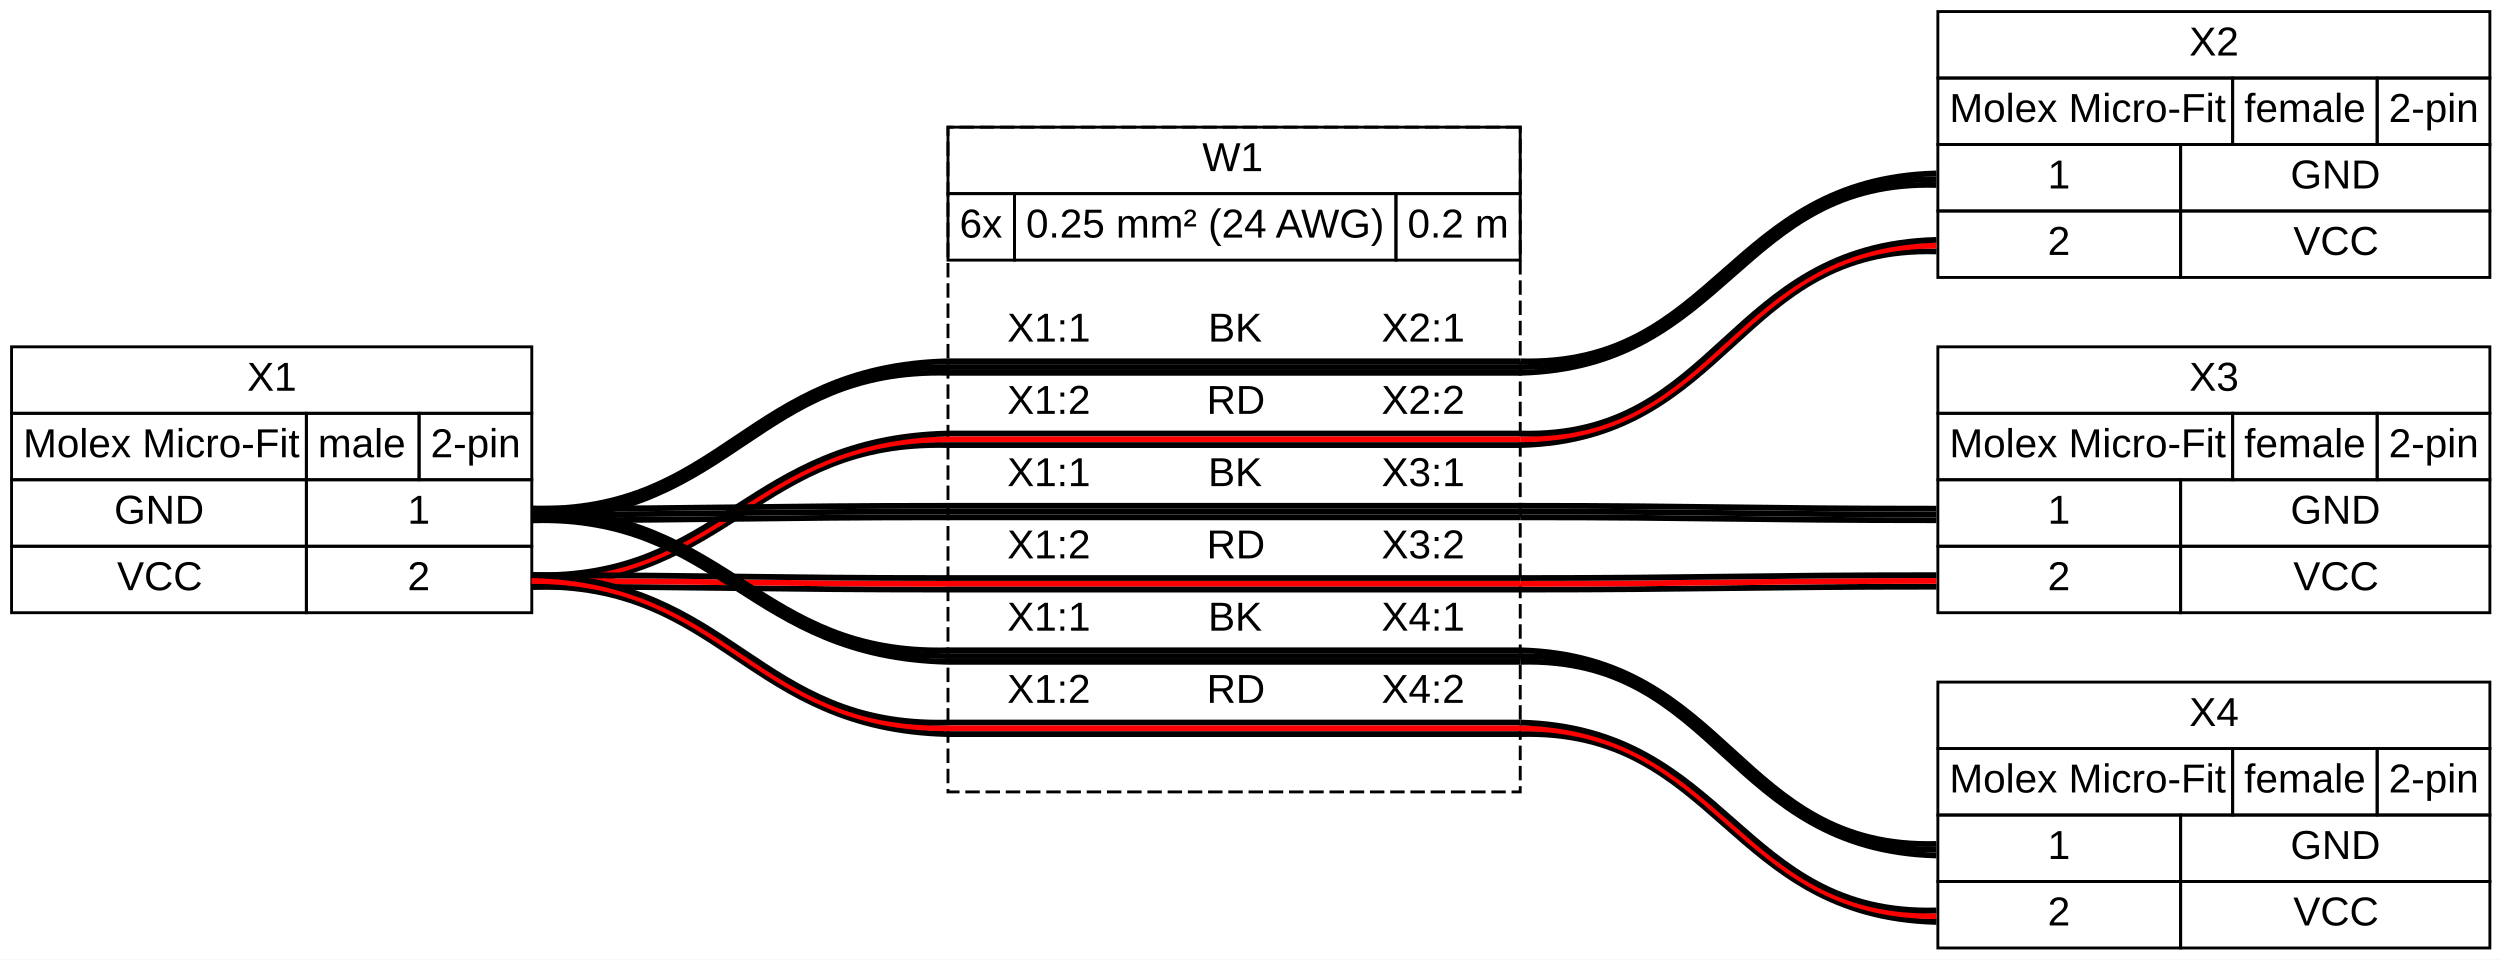
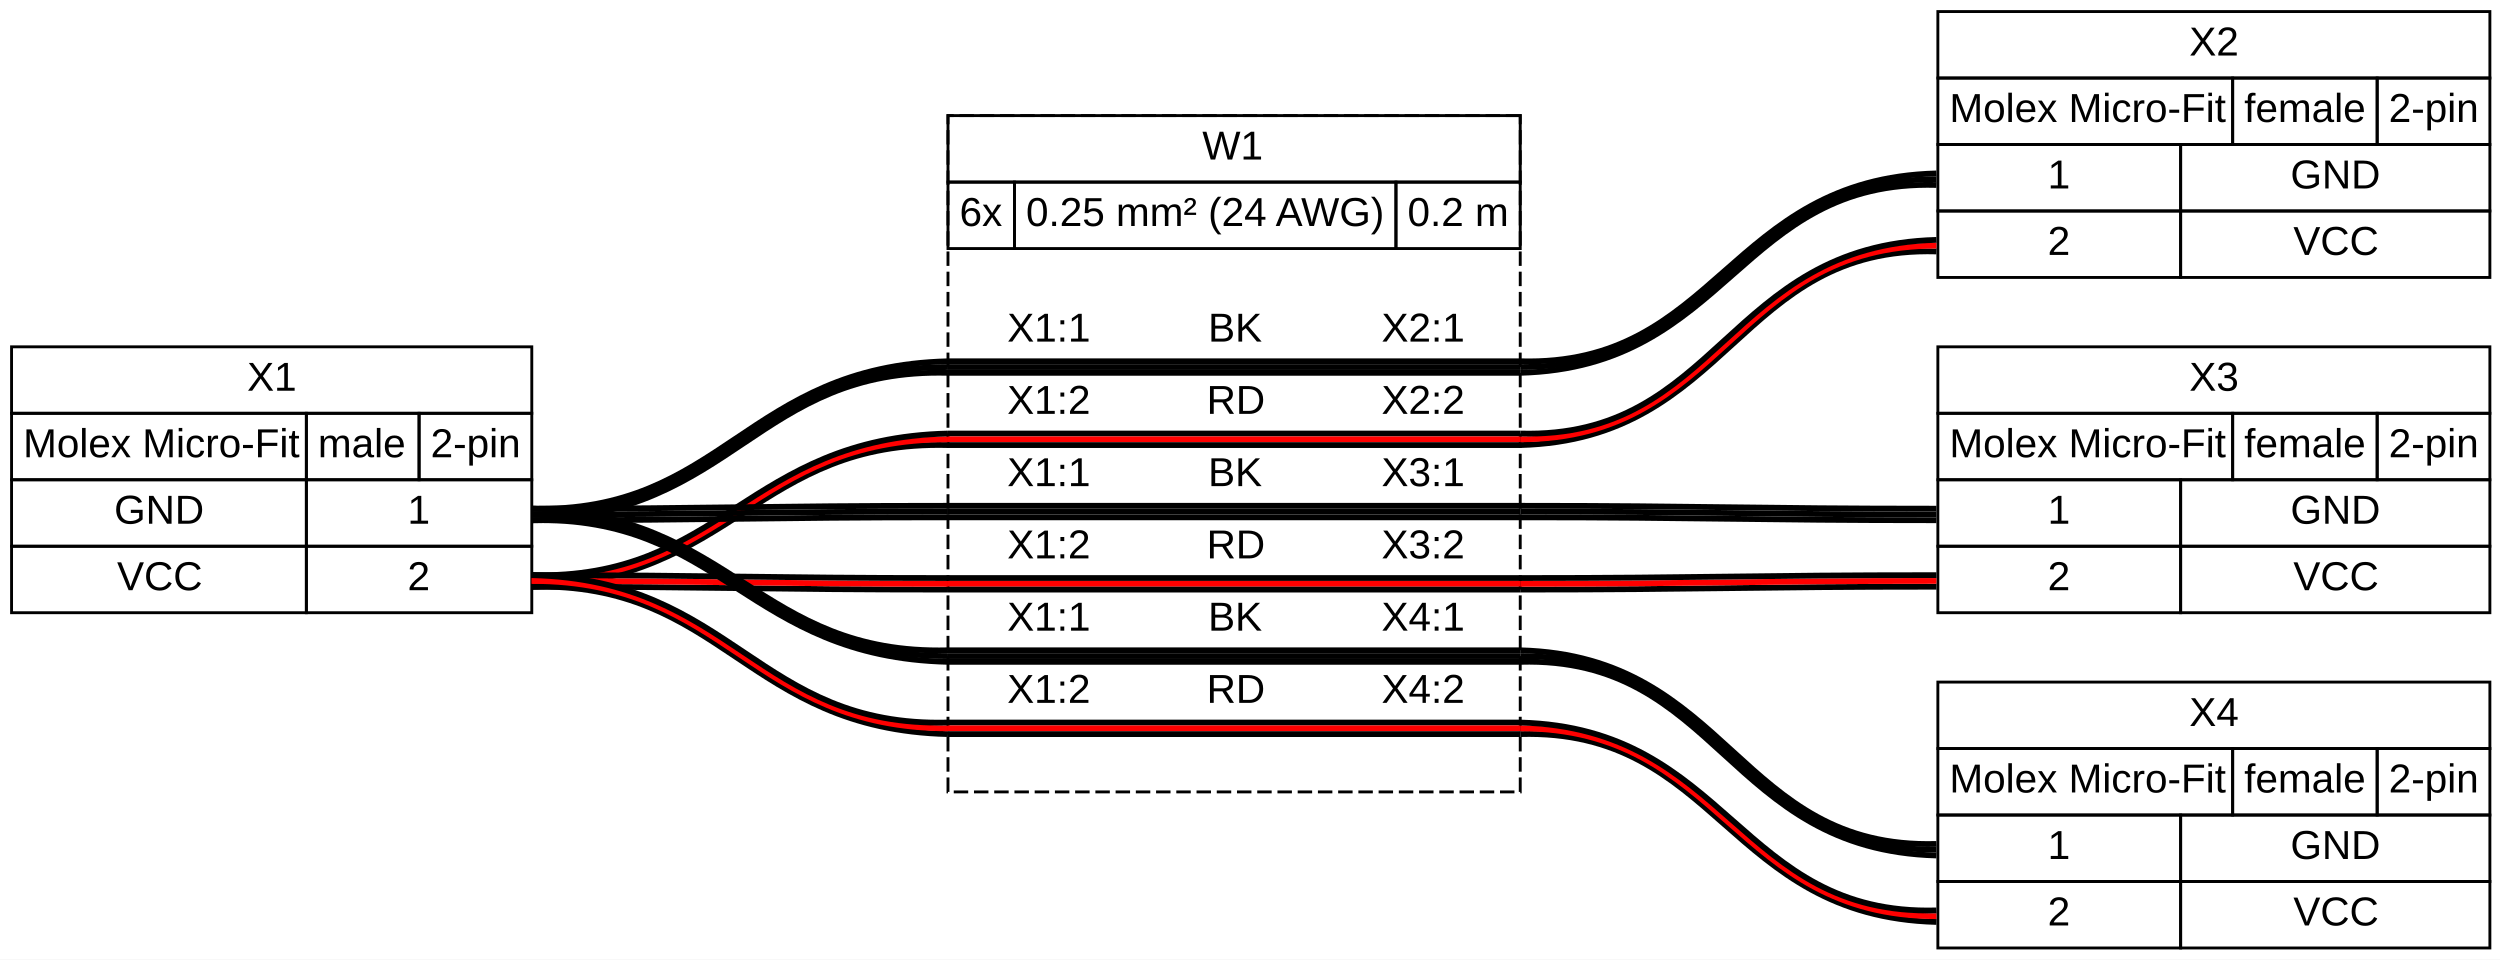
<svg xmlns="http://www.w3.org/2000/svg" width="865pt" height="332pt" viewBox="0.00 0.00 865.00 332.00">
  <g id="graph0" class="graph" transform="scale(1 1) rotate(0) translate(4 328)">
    <polygon fill="white" stroke="transparent" points="-4,4 -4,-328 861,-328 861,4 -4,4" />
    <g id="node1" class="node">
      <polygon fill="white" stroke="transparent" points="180,-208 0,-208 0,-116 180,-116 180,-208" />
      <polygon fill="none" stroke="black" points="0,-185 0,-208 180,-208 180,-185 0,-185" />
      <text text-anchor="start" x="81.5" y="-192.8" font-family="arial" font-size="14.00">X1</text>
      <polygon fill="none" stroke="black" points="0,-162 0,-185 102,-185 102,-162 0,-162" />
      <text text-anchor="start" x="4" y="-169.8" font-family="arial" font-size="14.00">Molex Micro-Fit</text>
      <polygon fill="none" stroke="black" points="102,-162 102,-185 141,-185 141,-162 102,-162" />
      <text text-anchor="start" x="106" y="-169.8" font-family="arial" font-size="14.00">male</text>
      <polygon fill="none" stroke="black" points="141,-162 141,-185 180,-185 180,-162 141,-162" />
      <text text-anchor="start" x="145" y="-169.8" font-family="arial" font-size="14.00">2-pin</text>
      <polygon fill="none" stroke="black" points="0,-139 0,-162 102,-162 102,-139 0,-139" />
      <text text-anchor="start" x="35.5" y="-146.8" font-family="arial" font-size="14.00">GND</text>
      <polygon fill="none" stroke="black" points="102,-139 102,-162 180,-162 180,-139 102,-139" />
      <text text-anchor="start" x="137" y="-146.8" font-family="arial" font-size="14.00">1</text>
      <polygon fill="none" stroke="black" points="0,-116 0,-139 102,-139 102,-116 0,-116" />
      <text text-anchor="start" x="36.5" y="-123.8" font-family="arial" font-size="14.00">VCC</text>
      <polygon fill="none" stroke="black" points="102,-116 102,-139 180,-139 180,-116 102,-116" />
      <text text-anchor="start" x="137" y="-123.8" font-family="arial" font-size="14.00">2</text>
    </g>
    <g id="node5" class="node">
-       <polygon fill="white" stroke="black" stroke-dasharray="5,2" points="522,-284 324,-284 324,-54 522,-54 522,-284" />
-       <polygon fill="none" stroke="black" points="324,-261 324,-284 522,-284 522,-261 324,-261" />
-       <text text-anchor="start" x="412" y="-268.8" font-family="arial" font-size="14.00">W1</text>
-       <polygon fill="none" stroke="black" points="324,-238 324,-261 347,-261 347,-238 324,-238" />
-       <text text-anchor="start" x="328" y="-245.8" font-family="arial" font-size="14.00">6x</text>
-       <polygon fill="none" stroke="black" points="347,-238 347,-261 479,-261 479,-238 347,-238" />
-       <text text-anchor="start" x="351" y="-245.8" font-family="arial" font-size="14.00">0.25 mm² (24 AWG)</text>
-       <polygon fill="none" stroke="black" points="479,-238 479,-261 522,-261 522,-238 479,-238" />
-       <text text-anchor="start" x="483" y="-245.8" font-family="arial" font-size="14.00">0.2 m</text>
-       <text text-anchor="start" x="421" y="-226.8" font-family="arial" font-size="14.00"> </text>
+       <polygon fill="white" stroke="black" stroke-dasharray="5,2" points="522,-288 324,-288 324,-54 522,-54 522,-288" />
+       <polygon fill="none" stroke="black" points="324,-265 324,-288 522,-288 522,-265 324,-265" />
+       <text text-anchor="start" x="412" y="-272.8" font-family="arial" font-size="14.00">W1</text>
+       <polygon fill="none" stroke="black" points="324,-242 324,-265 347,-265 347,-242 324,-242" />
+       <text text-anchor="start" x="328" y="-249.8" font-family="arial" font-size="14.00">6x</text>
+       <polygon fill="none" stroke="black" points="347,-242 347,-265 479,-265 479,-242 347,-242" />
+       <text text-anchor="start" x="351" y="-249.8" font-family="arial" font-size="14.00">0.25 mm² (24 AWG)</text>
+       <polygon fill="none" stroke="black" points="479,-242 479,-265 522,-265 522,-242 479,-242" />
+       <text text-anchor="start" x="483" y="-249.8" font-family="arial" font-size="14.00">0.2 m</text>
+       <text text-anchor="start" x="356.5" y="-228.8" font-family="arial" font-size="14.00"> </text>
      <text text-anchor="start" x="344.5" y="-209.8" font-family="arial" font-size="14.00">X1:1</text>
      <text text-anchor="start" x="414" y="-209.8" font-family="arial" font-size="14.00">BK</text>
      <text text-anchor="start" x="474" y="-209.8" font-family="arial" font-size="14.00">X2:1</text>
      <polygon fill="#000000" stroke="transparent" points="324,-202 324,-204 522,-204 522,-202 324,-202" />
      <polygon fill="#000000" stroke="transparent" points="324,-200 324,-202 522,-202 522,-200 324,-200" />
      <polygon fill="#000000" stroke="transparent" points="324,-198 324,-200 522,-200 522,-198 324,-198" />
      <text text-anchor="start" x="344.5" y="-184.8" font-family="arial" font-size="14.00">X1:2</text>
      <text text-anchor="start" x="413.5" y="-184.8" font-family="arial" font-size="14.00">RD</text>
      <text text-anchor="start" x="474" y="-184.8" font-family="arial" font-size="14.00">X2:2</text>
      <polygon fill="#000000" stroke="transparent" points="324,-177 324,-179 522,-179 522,-177 324,-177" />
      <polygon fill="#ff0000" stroke="transparent" points="324,-175 324,-177 522,-177 522,-175 324,-175" />
      <polygon fill="#000000" stroke="transparent" points="324,-173 324,-175 522,-175 522,-173 324,-173" />
      <text text-anchor="start" x="344.5" y="-159.8" font-family="arial" font-size="14.00">X1:1</text>
      <text text-anchor="start" x="414" y="-159.8" font-family="arial" font-size="14.00">BK</text>
      <text text-anchor="start" x="474" y="-159.8" font-family="arial" font-size="14.00">X3:1</text>
      <polygon fill="#000000" stroke="transparent" points="324,-152 324,-154 522,-154 522,-152 324,-152" />
      <polygon fill="#000000" stroke="transparent" points="324,-150 324,-152 522,-152 522,-150 324,-150" />
      <polygon fill="#000000" stroke="transparent" points="324,-148 324,-150 522,-150 522,-148 324,-148" />
      <text text-anchor="start" x="344.5" y="-134.8" font-family="arial" font-size="14.00">X1:2</text>
      <text text-anchor="start" x="413.5" y="-134.8" font-family="arial" font-size="14.00">RD</text>
      <text text-anchor="start" x="474" y="-134.8" font-family="arial" font-size="14.00">X3:2</text>
      <polygon fill="#000000" stroke="transparent" points="324,-127 324,-129 522,-129 522,-127 324,-127" />
      <polygon fill="#ff0000" stroke="transparent" points="324,-125 324,-127 522,-127 522,-125 324,-125" />
      <polygon fill="#000000" stroke="transparent" points="324,-123 324,-125 522,-125 522,-123 324,-123" />
      <text text-anchor="start" x="344.5" y="-109.8" font-family="arial" font-size="14.00">X1:1</text>
      <text text-anchor="start" x="414" y="-109.8" font-family="arial" font-size="14.00">BK</text>
      <text text-anchor="start" x="474" y="-109.8" font-family="arial" font-size="14.00">X4:1</text>
      <polygon fill="#000000" stroke="transparent" points="324,-102 324,-104 522,-104 522,-102 324,-102" />
      <polygon fill="#000000" stroke="transparent" points="324,-100 324,-102 522,-102 522,-100 324,-100" />
      <polygon fill="#000000" stroke="transparent" points="324,-98 324,-100 522,-100 522,-98 324,-98" />
      <text text-anchor="start" x="344.5" y="-84.8" font-family="arial" font-size="14.00">X1:2</text>
      <text text-anchor="start" x="413.5" y="-84.8" font-family="arial" font-size="14.00">RD</text>
      <text text-anchor="start" x="474" y="-84.8" font-family="arial" font-size="14.00">X4:2</text>
      <polygon fill="#000000" stroke="transparent" points="324,-77 324,-79 522,-79 522,-77 324,-77" />
      <polygon fill="#ff0000" stroke="transparent" points="324,-75 324,-77 522,-77 522,-75 324,-75" />
      <polygon fill="#000000" stroke="transparent" points="324,-73 324,-75 522,-75 522,-73 324,-73" />
      <text text-anchor="start" x="356.5" y="-59.8" font-family="arial" font-size="14.00"> </text>
    </g>
    <g id="edge1" class="edge">
      <path fill="none" stroke="#000000" stroke-width="2" d="M180,-148C249.87,-149.68 258.08,-200.68 324,-199" />
      <path fill="none" stroke="#000000" stroke-width="2" d="M180,-150C247.9,-150 256.1,-201 324,-201" />
      <path fill="none" stroke="#000000" stroke-width="2" d="M180,-152C245.92,-150.32 254.13,-201.32 324,-203" />
    </g>
    <g id="edge3" class="edge">
      <path fill="none" stroke="#000000" stroke-width="2" d="M180,-125C249.57,-126.65 258.36,-175.65 324,-174" />
      <path fill="none" stroke="#ff0000" stroke-width="2" d="M180,-127C247.6,-127 256.4,-176 324,-176" />
      <path fill="none" stroke="#000000" stroke-width="2" d="M180,-129C245.64,-127.35 254.43,-176.35 324,-178" />
    </g>
    <g id="edge5" class="edge">
      <path fill="none" stroke="#000000" stroke-width="2" d="M180,-148C244.13,-148 260.12,-149 324,-149" />
      <path fill="none" stroke="#000000" stroke-width="2" d="M180,-150C244,-150 260,-151 324,-151" />
      <path fill="none" stroke="#000000" stroke-width="2" d="M180,-152C243.88,-152 259.87,-153 324,-153" />
    </g>
    <g id="edge7" class="edge">
      <path fill="none" stroke="#000000" stroke-width="2" d="M180,-125C243.88,-125 259.87,-124 324,-124" />
      <path fill="none" stroke="#ff0000" stroke-width="2" d="M180,-127C244,-127 260,-126 324,-126" />
      <path fill="none" stroke="#000000" stroke-width="2" d="M180,-129C244.13,-129 260.12,-128 324,-128" />
    </g>
    <g id="edge9" class="edge">
      <path fill="none" stroke="#000000" stroke-width="2" d="M180,-148C245.64,-149.65 254.43,-100.65 324,-99" />
      <path fill="none" stroke="#000000" stroke-width="2" d="M180,-150C247.6,-150 256.4,-101 324,-101" />
      <path fill="none" stroke="#000000" stroke-width="2" d="M180,-152C249.57,-150.35 258.36,-101.35 324,-103" />
    </g>
    <g id="edge11" class="edge">
      <path fill="none" stroke="#000000" stroke-width="2" d="M180,-125C245.92,-126.68 254.13,-75.68 324,-74" />
      <path fill="none" stroke="#ff0000" stroke-width="2" d="M180,-127C247.9,-127 256.1,-76 324,-76" />
      <path fill="none" stroke="#000000" stroke-width="2" d="M180,-129C249.87,-127.32 258.08,-76.32 324,-78" />
    </g>
    <g id="node2" class="node">
      <polygon fill="white" stroke="transparent" points="857,-324 666,-324 666,-232 857,-232 857,-324" />
      <polygon fill="none" stroke="black" points="666.5,-301 666.5,-324 857.5,-324 857.5,-301 666.5,-301" />
      <text text-anchor="start" x="753.5" y="-308.8" font-family="arial" font-size="14.00">X2</text>
      <polygon fill="none" stroke="black" points="666.5,-278 666.5,-301 768.5,-301 768.5,-278 666.5,-278" />
      <text text-anchor="start" x="670.5" y="-285.8" font-family="arial" font-size="14.00">Molex Micro-Fit</text>
      <polygon fill="none" stroke="black" points="768.5,-278 768.5,-301 818.5,-301 818.5,-278 768.5,-278" />
      <text text-anchor="start" x="772.5" y="-285.8" font-family="arial" font-size="14.00">female</text>
      <polygon fill="none" stroke="black" points="818.5,-278 818.5,-301 857.5,-301 857.5,-278 818.5,-278" />
      <text text-anchor="start" x="822.5" y="-285.8" font-family="arial" font-size="14.00">2-pin</text>
      <polygon fill="none" stroke="black" points="666.5,-255 666.5,-278 750.5,-278 750.5,-255 666.5,-255" />
      <text text-anchor="start" x="704.5" y="-262.8" font-family="arial" font-size="14.00">1</text>
      <polygon fill="none" stroke="black" points="750.5,-255 750.5,-278 857.5,-278 857.5,-255 750.5,-255" />
      <text text-anchor="start" x="788.5" y="-262.8" font-family="arial" font-size="14.00">GND</text>
      <polygon fill="none" stroke="black" points="666.5,-232 666.5,-255 750.5,-255 750.5,-232 666.5,-232" />
      <text text-anchor="start" x="704.5" y="-239.8" font-family="arial" font-size="14.00">2</text>
      <polygon fill="none" stroke="black" points="750.5,-232 750.5,-255 857.5,-255 857.5,-232 750.5,-232" />
      <text text-anchor="start" x="789.5" y="-239.8" font-family="arial" font-size="14.00">VCC</text>
    </g>
    <g id="node3" class="node">
      <polygon fill="white" stroke="transparent" points="857,-208 666,-208 666,-116 857,-116 857,-208" />
      <polygon fill="none" stroke="black" points="666.5,-185 666.5,-208 857.5,-208 857.5,-185 666.5,-185" />
      <text text-anchor="start" x="753.5" y="-192.8" font-family="arial" font-size="14.00">X3</text>
      <polygon fill="none" stroke="black" points="666.5,-162 666.5,-185 768.5,-185 768.5,-162 666.5,-162" />
      <text text-anchor="start" x="670.5" y="-169.8" font-family="arial" font-size="14.00">Molex Micro-Fit</text>
      <polygon fill="none" stroke="black" points="768.5,-162 768.5,-185 818.5,-185 818.5,-162 768.5,-162" />
      <text text-anchor="start" x="772.5" y="-169.8" font-family="arial" font-size="14.00">female</text>
      <polygon fill="none" stroke="black" points="818.5,-162 818.5,-185 857.5,-185 857.5,-162 818.5,-162" />
      <text text-anchor="start" x="822.5" y="-169.8" font-family="arial" font-size="14.00">2-pin</text>
      <polygon fill="none" stroke="black" points="666.5,-139 666.5,-162 750.5,-162 750.5,-139 666.5,-139" />
      <text text-anchor="start" x="704.5" y="-146.8" font-family="arial" font-size="14.00">1</text>
      <polygon fill="none" stroke="black" points="750.5,-139 750.5,-162 857.5,-162 857.5,-139 750.5,-139" />
      <text text-anchor="start" x="788.5" y="-146.8" font-family="arial" font-size="14.00">GND</text>
      <polygon fill="none" stroke="black" points="666.5,-116 666.5,-139 750.5,-139 750.5,-116 666.5,-116" />
      <text text-anchor="start" x="704.5" y="-123.8" font-family="arial" font-size="14.00">2</text>
      <polygon fill="none" stroke="black" points="750.5,-116 750.5,-139 857.5,-139 857.5,-116 750.5,-116" />
      <text text-anchor="start" x="789.5" y="-123.8" font-family="arial" font-size="14.00">VCC</text>
    </g>
    <g id="node4" class="node">
      <polygon fill="white" stroke="transparent" points="857,-92 666,-92 666,0 857,0 857,-92" />
      <polygon fill="none" stroke="black" points="666.5,-69 666.5,-92 857.5,-92 857.5,-69 666.5,-69" />
      <text text-anchor="start" x="753.5" y="-76.8" font-family="arial" font-size="14.00">X4</text>
      <polygon fill="none" stroke="black" points="666.5,-46 666.5,-69 768.5,-69 768.5,-46 666.5,-46" />
      <text text-anchor="start" x="670.5" y="-53.8" font-family="arial" font-size="14.00">Molex Micro-Fit</text>
      <polygon fill="none" stroke="black" points="768.5,-46 768.5,-69 818.5,-69 818.5,-46 768.5,-46" />
      <text text-anchor="start" x="772.5" y="-53.8" font-family="arial" font-size="14.00">female</text>
      <polygon fill="none" stroke="black" points="818.5,-46 818.5,-69 857.5,-69 857.5,-46 818.5,-46" />
      <text text-anchor="start" x="822.5" y="-53.8" font-family="arial" font-size="14.00">2-pin</text>
      <polygon fill="none" stroke="black" points="666.5,-23 666.5,-46 750.5,-46 750.5,-23 666.5,-23" />
      <text text-anchor="start" x="704.5" y="-30.8" font-family="arial" font-size="14.00">1</text>
      <polygon fill="none" stroke="black" points="750.5,-23 750.5,-46 857.5,-46 857.5,-23 750.5,-23" />
      <text text-anchor="start" x="788.5" y="-30.8" font-family="arial" font-size="14.00">GND</text>
      <polygon fill="none" stroke="black" points="666.5,0 666.5,-23 750.5,-23 750.5,0 666.5,0" />
      <text text-anchor="start" x="704.5" y="-7.8" font-family="arial" font-size="14.00">2</text>
      <polygon fill="none" stroke="black" points="750.5,0 750.5,-23 857.5,-23 857.5,0 750.5,0" />
      <text text-anchor="start" x="789.5" y="-7.8" font-family="arial" font-size="14.00">VCC</text>
    </g>
    <g id="edge2" class="edge">
      <path fill="none" stroke="#000000" stroke-width="2" d="M522,-199C594.22,-200.89 597.78,-265.89 666,-264" />
      <path fill="none" stroke="#000000" stroke-width="2" d="M522,-201C592.22,-201 595.78,-266 666,-266" />
      <path fill="none" stroke="#000000" stroke-width="2" d="M522,-203C590.22,-201.11 593.78,-266.11 666,-268" />
    </g>
    <g id="edge4" class="edge">
      <path fill="none" stroke="#000000" stroke-width="2" d="M522,-174C594.59,-175.92 597.41,-242.92 666,-241" />
      <path fill="none" stroke="#ff0000" stroke-width="2" d="M522,-176C592.59,-176 595.41,-243 666,-243" />
      <path fill="none" stroke="#000000" stroke-width="2" d="M522,-178C590.59,-176.08 593.41,-243.08 666,-245" />
    </g>
    <g id="edge6" class="edge">
      <path fill="none" stroke="#000000" stroke-width="2" d="M522,-149C585.88,-149 601.87,-148 666,-148" />
      <path fill="none" stroke="#000000" stroke-width="2" d="M522,-151C586,-151 602,-150 666,-150" />
      <path fill="none" stroke="#000000" stroke-width="2" d="M522,-153C586.13,-153 602.12,-152 666,-152" />
    </g>
    <g id="edge8" class="edge">
      <path fill="none" stroke="#000000" stroke-width="2" d="M522,-124C586.13,-124 602.12,-125 666,-125" />
      <path fill="none" stroke="#ff0000" stroke-width="2" d="M522,-126C586,-126 602,-127 666,-127" />
      <path fill="none" stroke="#000000" stroke-width="2" d="M522,-128C585.88,-128 601.87,-129 666,-129" />
    </g>
    <g id="edge10" class="edge">
      <path fill="none" stroke="#000000" stroke-width="2" d="M522,-99C590.59,-100.92 593.41,-33.92 666,-32" />
      <path fill="none" stroke="#000000" stroke-width="2" d="M522,-101C592.59,-101 595.41,-34 666,-34" />
      <path fill="none" stroke="#000000" stroke-width="2" d="M522,-103C594.59,-101.08 597.41,-34.08 666,-36" />
    </g>
    <g id="edge12" class="edge">
      <path fill="none" stroke="#000000" stroke-width="2" d="M522,-74C590.22,-75.89 593.78,-10.89 666,-9" />
      <path fill="none" stroke="#ff0000" stroke-width="2" d="M522,-76C592.22,-76 595.78,-11 666,-11" />
      <path fill="none" stroke="#000000" stroke-width="2" d="M522,-78C594.22,-76.11 597.78,-11.11 666,-13" />
    </g>
  </g>
</svg>
